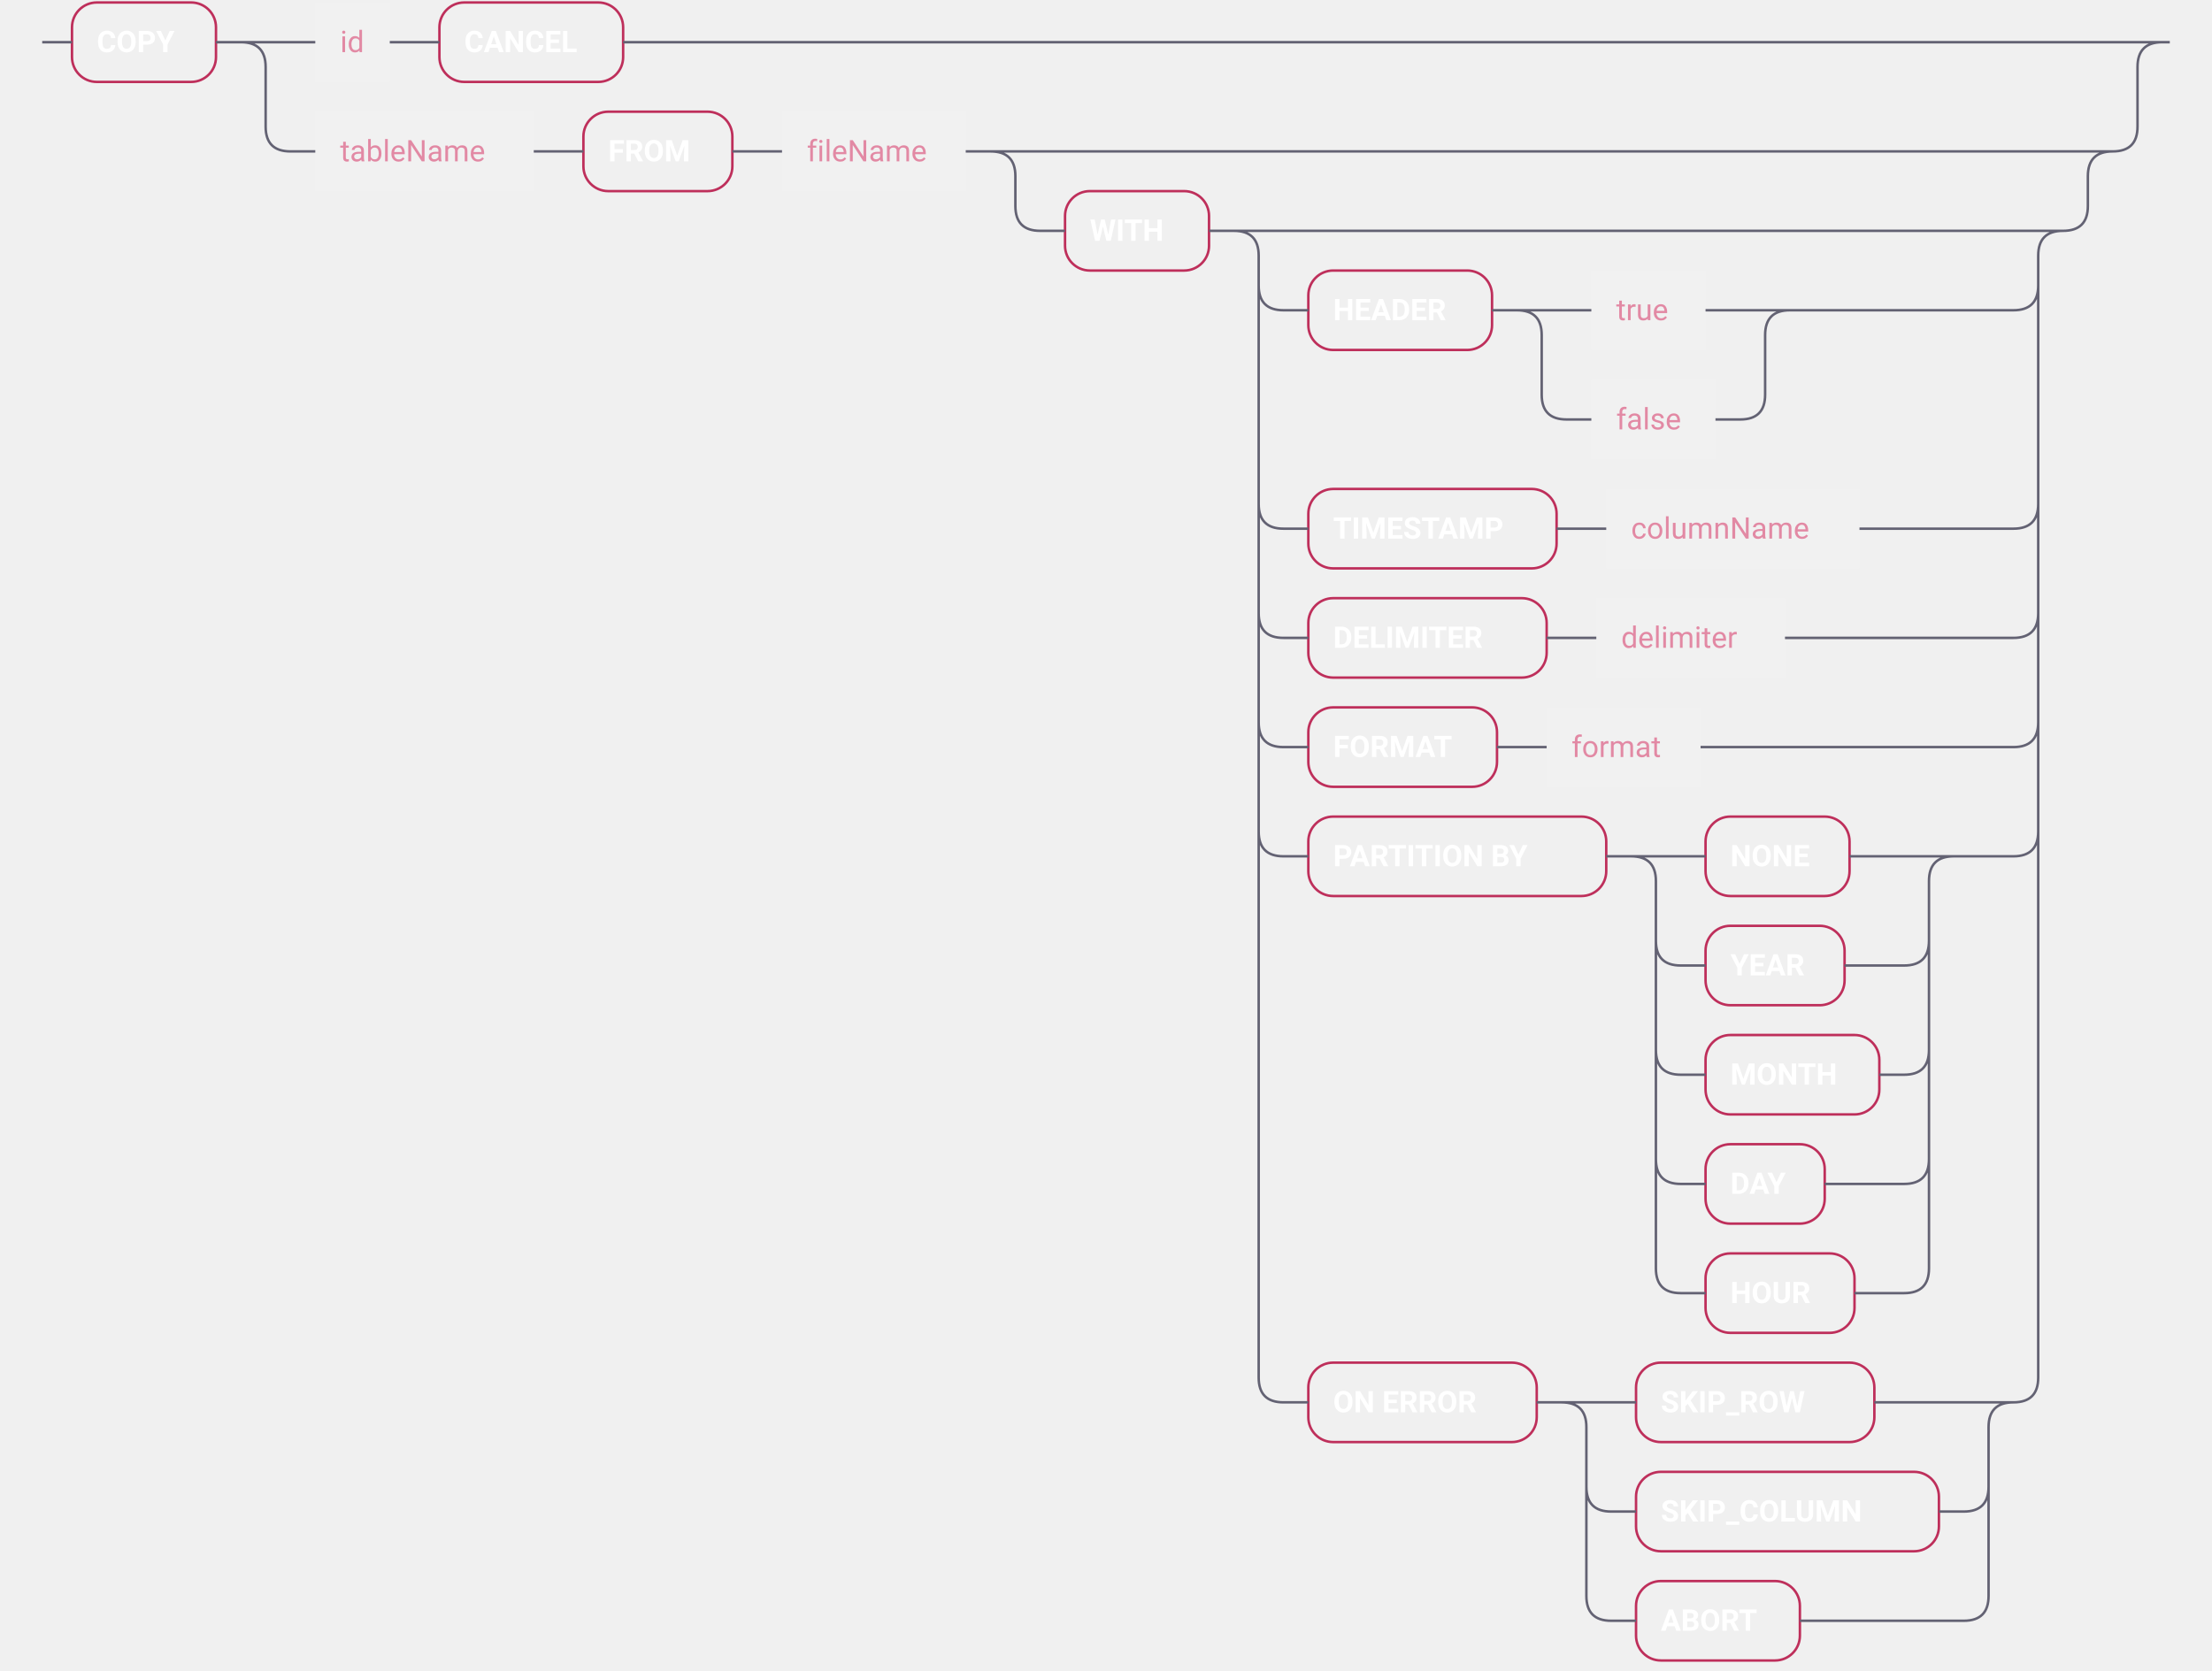
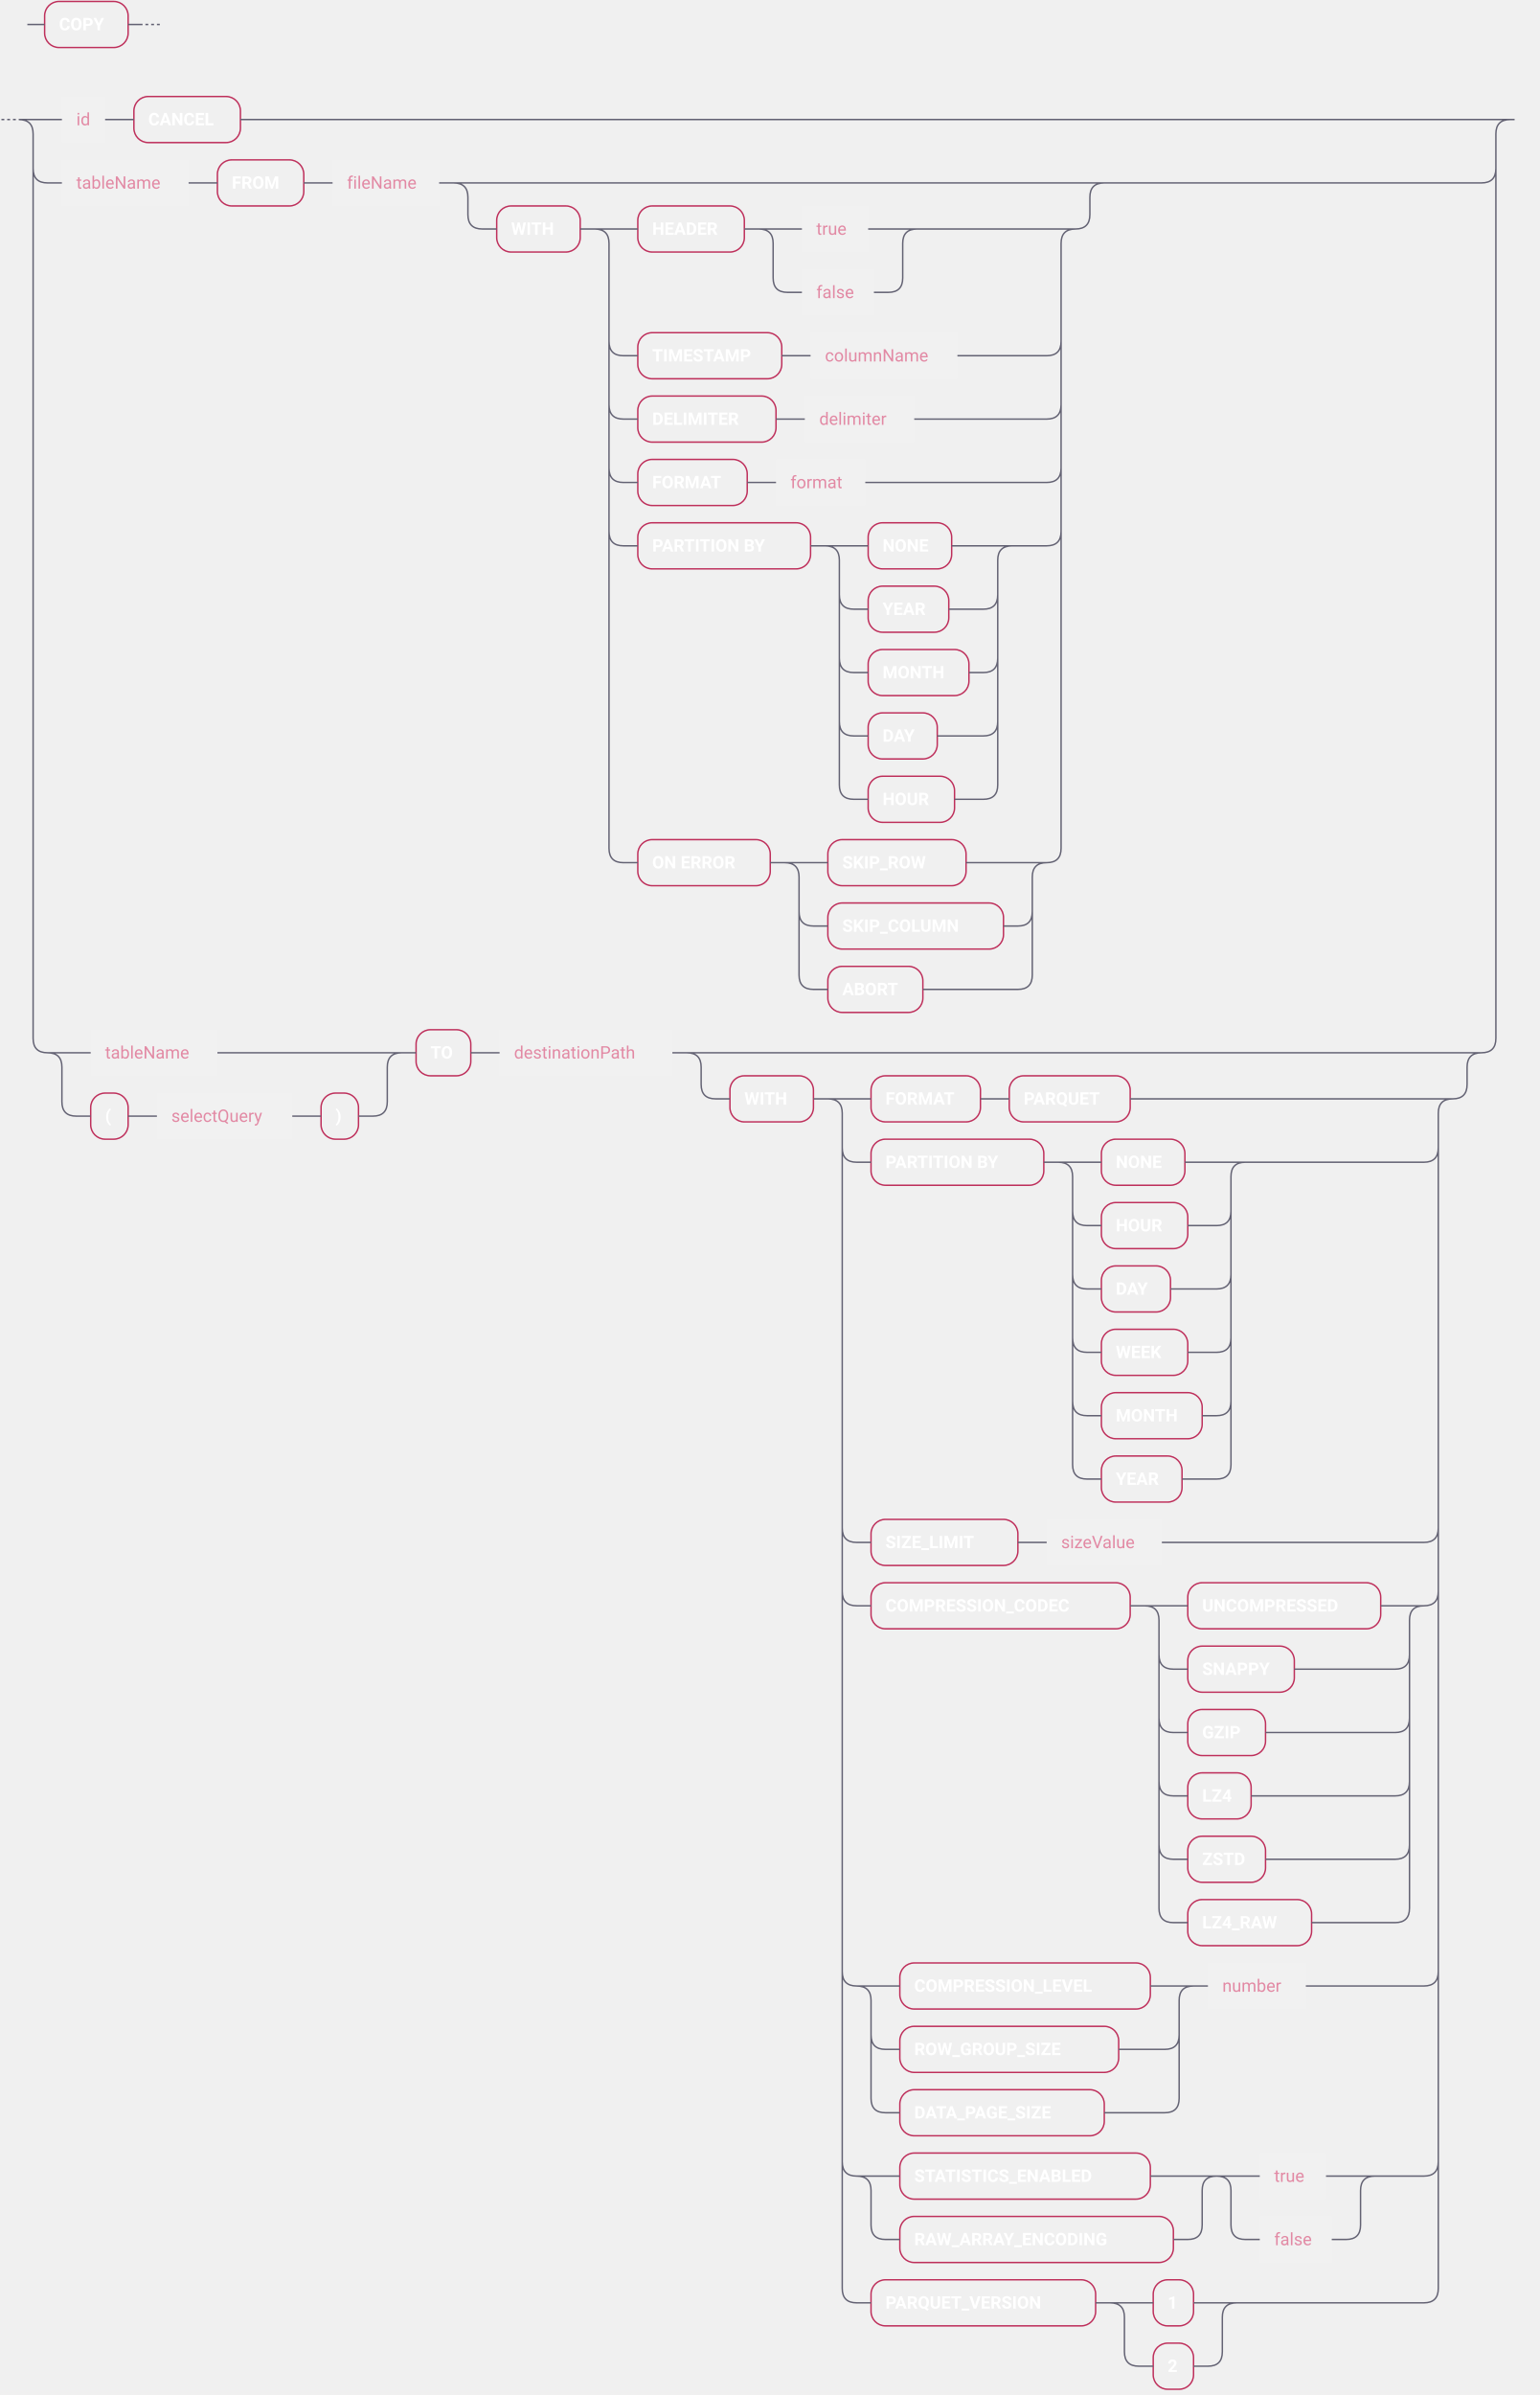
- <svg xmlns="http://www.w3.org/2000/svg" xmlns:xlink="http://www.w3.org/1999/xlink" width="891" height="673">
+ <svg xmlns="http://www.w3.org/2000/svg" xmlns:xlink="http://www.w3.org/1999/xlink" width="1069" height="1663">
  <defs>
    <style type="text/css">
            @namespace "http://www.w3.org/2000/svg";
            .line                 {fill: none; stroke: #636273;}
            .bold-line            {stroke: #636273; shape-rendering: crispEdges; stroke-width: 2; }
            .thin-line           {stroke: #636273; shape-rendering: crispEdges}
            .filled              {fill: #636273; stroke: none;}
            text.terminal        {font-family: -apple-system, BlinkMacSystemFont, "Segoe UI", Roboto, Ubuntu, Cantarell, Helvetica, sans-serif;
            font-size: 12px;
            fill: #ffffff;
            font-weight: bold;
            }
            text.nonterminal     {font-family: -apple-system, BlinkMacSystemFont, "Segoe UI", Roboto, Ubuntu, Cantarell, Helvetica, sans-serif;
            font-size: 12px;
            fill: #e289a4;
            font-weight: normal;
            }
            text.regexp          {font-family: -apple-system, BlinkMacSystemFont, "Segoe UI", Roboto, Ubuntu, Cantarell, Helvetica, sans-serif;
            font-size: 12px;
            fill: #00141F;
            font-weight: normal;
            }
            rect, circle, polygon {fill: none; stroke: none;}
            rect.terminal        {fill: none; stroke: #be2f5b;}
            rect.nonterminal     {fill: rgba(255,255,255,0.1); stroke: none;}
            rect.text            {fill: none; stroke: none;}
            polygon.regexp       {fill: #C7ECFF; stroke: #038cbc;}
        </style>
  </defs>
-   <polygon points="9 17 1 13 1 21" />
-   <polygon points="17 17 9 13 9 21" />
-   <rect x="31" y="3" width="58" height="32" rx="10" />
-   <rect x="29" y="1" width="58" height="32" class="terminal" rx="10" />
-   <text class="terminal" x="39" y="21">COPY</text>
+   <polygon points="11 17 3 13 3 21" />
+   <polygon points="19 17 11 13 11 21" />
+   <rect x="33" y="3" width="58" height="32" rx="10" />
+   <rect x="31" y="1" width="58" height="32" class="terminal" rx="10" />
+   <text class="terminal" x="41" y="21">COPY</text>
  <a xlink:href="#id" xlink:title="id">
-     <rect x="129" y="3" width="30" height="32" />
-     <rect x="127" y="1" width="30" height="32" class="nonterminal" />
-     <text class="nonterminal" x="137" y="21">id</text>
-   </a>
-   <rect x="179" y="3" width="74" height="32" rx="10" />
-   <rect x="177" y="1" width="74" height="32" class="terminal" rx="10" />
-   <text class="terminal" x="187" y="21">CANCEL</text>
+     <rect x="45" y="69" width="30" height="32" />
+     <rect x="43" y="67" width="30" height="32" class="nonterminal" />
+     <text class="nonterminal" x="53" y="87">id</text>
+   </a>
+   <rect x="95" y="69" width="74" height="32" rx="10" />
+   <rect x="93" y="67" width="74" height="32" class="terminal" rx="10" />
+   <text class="terminal" x="103" y="87">CANCEL</text>
  <a xlink:href="#tableName" xlink:title="tableName">
-     <rect x="129" y="47" width="88" height="32" />
-     <rect x="127" y="45" width="88" height="32" class="nonterminal" />
-     <text class="nonterminal" x="137" y="65">tableName</text>
-   </a>
-   <rect x="237" y="47" width="60" height="32" rx="10" />
-   <rect x="235" y="45" width="60" height="32" class="terminal" rx="10" />
-   <text class="terminal" x="245" y="65">FROM</text>
+     <rect x="45" y="113" width="88" height="32" />
+     <rect x="43" y="111" width="88" height="32" class="nonterminal" />
+     <text class="nonterminal" x="53" y="131">tableName</text>
+   </a>
+   <rect x="153" y="113" width="60" height="32" rx="10" />
+   <rect x="151" y="111" width="60" height="32" class="terminal" rx="10" />
+   <text class="terminal" x="161" y="131">FROM</text>
  <a xlink:href="#fileName" xlink:title="fileName">
-     <rect x="317" y="47" width="74" height="32" />
-     <rect x="315" y="45" width="74" height="32" class="nonterminal" />
-     <text class="nonterminal" x="325" y="65">fileName</text>
-   </a>
-   <rect x="431" y="79" width="58" height="32" rx="10" />
-   <rect x="429" y="77" width="58" height="32" class="terminal" rx="10" />
-   <text class="terminal" x="439" y="97">WITH</text>
-   <rect x="529" y="111" width="74" height="32" rx="10" />
-   <rect x="527" y="109" width="74" height="32" class="terminal" rx="10" />
-   <text class="terminal" x="537" y="129">HEADER</text>
+     <rect x="233" y="113" width="74" height="32" />
+     <rect x="231" y="111" width="74" height="32" class="nonterminal" />
+     <text class="nonterminal" x="241" y="131">fileName</text>
+   </a>
+   <rect x="347" y="145" width="58" height="32" rx="10" />
+   <rect x="345" y="143" width="58" height="32" class="terminal" rx="10" />
+   <text class="terminal" x="355" y="163">WITH</text>
+   <rect x="445" y="145" width="74" height="32" rx="10" />
+   <rect x="443" y="143" width="74" height="32" class="terminal" rx="10" />
+   <text class="terminal" x="453" y="163">HEADER</text>
  <a xlink:href="#true" xlink:title="true">
-     <rect x="643" y="111" width="46" height="32" />
-     <rect x="641" y="109" width="46" height="32" class="nonterminal" />
-     <text class="nonterminal" x="651" y="129">true</text>
+     <rect x="559" y="145" width="46" height="32" />
+     <rect x="557" y="143" width="46" height="32" class="nonterminal" />
+     <text class="nonterminal" x="567" y="163">true</text>
  </a>
  <a xlink:href="#false" xlink:title="false">
-     <rect x="643" y="155" width="50" height="32" />
-     <rect x="641" y="153" width="50" height="32" class="nonterminal" />
-     <text class="nonterminal" x="651" y="173">false</text>
-   </a>
-   <rect x="529" y="199" width="100" height="32" rx="10" />
-   <rect x="527" y="197" width="100" height="32" class="terminal" rx="10" />
-   <text class="terminal" x="537" y="217">TIMESTAMP</text>
+     <rect x="559" y="189" width="50" height="32" />
+     <rect x="557" y="187" width="50" height="32" class="nonterminal" />
+     <text class="nonterminal" x="567" y="207">false</text>
+   </a>
+   <rect x="445" y="233" width="100" height="32" rx="10" />
+   <rect x="443" y="231" width="100" height="32" class="terminal" rx="10" />
+   <text class="terminal" x="453" y="251">TIMESTAMP</text>
  <a xlink:href="#columnName" xlink:title="columnName">
-     <rect x="649" y="199" width="102" height="32" />
-     <rect x="647" y="197" width="102" height="32" class="nonterminal" />
-     <text class="nonterminal" x="657" y="217">columnName</text>
-   </a>
-   <rect x="529" y="243" width="96" height="32" rx="10" />
-   <rect x="527" y="241" width="96" height="32" class="terminal" rx="10" />
-   <text class="terminal" x="537" y="261">DELIMITER</text>
+     <rect x="565" y="233" width="102" height="32" />
+     <rect x="563" y="231" width="102" height="32" class="nonterminal" />
+     <text class="nonterminal" x="573" y="251">columnName</text>
+   </a>
+   <rect x="445" y="277" width="96" height="32" rx="10" />
+   <rect x="443" y="275" width="96" height="32" class="terminal" rx="10" />
+   <text class="terminal" x="453" y="295">DELIMITER</text>
  <a xlink:href="#delimiter" xlink:title="delimiter">
-     <rect x="645" y="243" width="76" height="32" />
-     <rect x="643" y="241" width="76" height="32" class="nonterminal" />
-     <text class="nonterminal" x="653" y="261">delimiter</text>
-   </a>
-   <rect x="529" y="287" width="76" height="32" rx="10" />
-   <rect x="527" y="285" width="76" height="32" class="terminal" rx="10" />
-   <text class="terminal" x="537" y="305">FORMAT</text>
+     <rect x="561" y="277" width="76" height="32" />
+     <rect x="559" y="275" width="76" height="32" class="nonterminal" />
+     <text class="nonterminal" x="569" y="295">delimiter</text>
+   </a>
+   <rect x="445" y="321" width="76" height="32" rx="10" />
+   <rect x="443" y="319" width="76" height="32" class="terminal" rx="10" />
+   <text class="terminal" x="453" y="339">FORMAT</text>
  <a xlink:href="#format" xlink:title="format">
-     <rect x="625" y="287" width="62" height="32" />
-     <rect x="623" y="285" width="62" height="32" class="nonterminal" />
-     <text class="nonterminal" x="633" y="305">format</text>
-   </a>
-   <rect x="529" y="331" width="120" height="32" rx="10" />
-   <rect x="527" y="329" width="120" height="32" class="terminal" rx="10" />
-   <text class="terminal" x="537" y="349">PARTITION BY</text>
-   <rect x="689" y="331" width="58" height="32" rx="10" />
-   <rect x="687" y="329" width="58" height="32" class="terminal" rx="10" />
-   <text class="terminal" x="697" y="349">NONE</text>
-   <rect x="689" y="375" width="56" height="32" rx="10" />
-   <rect x="687" y="373" width="56" height="32" class="terminal" rx="10" />
-   <text class="terminal" x="697" y="393">YEAR</text>
-   <rect x="689" y="419" width="70" height="32" rx="10" />
-   <rect x="687" y="417" width="70" height="32" class="terminal" rx="10" />
-   <text class="terminal" x="697" y="437">MONTH</text>
-   <rect x="689" y="463" width="48" height="32" rx="10" />
-   <rect x="687" y="461" width="48" height="32" class="terminal" rx="10" />
-   <text class="terminal" x="697" y="481">DAY</text>
-   <rect x="689" y="507" width="60" height="32" rx="10" />
-   <rect x="687" y="505" width="60" height="32" class="terminal" rx="10" />
-   <text class="terminal" x="697" y="525">HOUR</text>
-   <rect x="529" y="551" width="92" height="32" rx="10" />
-   <rect x="527" y="549" width="92" height="32" class="terminal" rx="10" />
-   <text class="terminal" x="537" y="569">ON ERROR</text>
-   <rect x="661" y="551" width="96" height="32" rx="10" />
-   <rect x="659" y="549" width="96" height="32" class="terminal" rx="10" />
-   <text class="terminal" x="669" y="569">SKIP_ROW</text>
-   <rect x="661" y="595" width="122" height="32" rx="10" />
-   <rect x="659" y="593" width="122" height="32" class="terminal" rx="10" />
-   <text class="terminal" x="669" y="613">SKIP_COLUMN</text>
-   <rect x="661" y="639" width="66" height="32" rx="10" />
-   <rect x="659" y="637" width="66" height="32" class="terminal" rx="10" />
-   <text class="terminal" x="669" y="657">ABORT</text>
-   <path class="line" d="m17 17 h2 m0 0 h10 m58 0 h10 m20 0 h10 m30 0 h10 m0 0 h10 m74 0 h10 m0 0 h590 m-754 0 h20 m734 0 h20 m-774 0 q10 0 10 10 m754 0 q0 -10 10 -10 m-764 10 v24 m754 0 v-24 m-754 24 q0 10 10 10 m734 0 q10 0 10 -10 m-744 10 h10 m88 0 h10 m0 0 h10 m60 0 h10 m0 0 h10 m74 0 h10 m20 0 h10 m0 0 h402 m-432 0 h20 m412 0 h20 m-452 0 q10 0 10 10 m432 0 q0 -10 10 -10 m-442 10 v12 m432 0 v-12 m-432 12 q0 10 10 10 m412 0 q10 0 10 -10 m-422 10 h10 m58 0 h10 m20 0 h10 m0 0 h284 m-314 0 h20 m294 0 h20 m-334 0 q10 0 10 10 m314 0 q0 -10 10 -10 m-324 10 v12 m314 0 v-12 m-314 12 q0 10 10 10 m294 0 q10 0 10 -10 m-304 10 h10 m74 0 h10 m20 0 h10 m46 0 h10 m0 0 h4 m-90 0 h20 m70 0 h20 m-110 0 q10 0 10 10 m90 0 q0 -10 10 -10 m-100 10 v24 m90 0 v-24 m-90 24 q0 10 10 10 m70 0 q10 0 10 -10 m-80 10 h10 m50 0 h10 m20 -44 h90 m-304 -10 v20 m314 0 v-20 m-314 20 v68 m314 0 v-68 m-314 68 q0 10 10 10 m294 0 q10 0 10 -10 m-304 10 h10 m100 0 h10 m0 0 h10 m102 0 h10 m0 0 h52 m-304 -10 v20 m314 0 v-20 m-314 20 v24 m314 0 v-24 m-314 24 q0 10 10 10 m294 0 q10 0 10 -10 m-304 10 h10 m96 0 h10 m0 0 h10 m76 0 h10 m0 0 h82 m-304 -10 v20 m314 0 v-20 m-314 20 v24 m314 0 v-24 m-314 24 q0 10 10 10 m294 0 q10 0 10 -10 m-304 10 h10 m76 0 h10 m0 0 h10 m62 0 h10 m0 0 h116 m-304 -10 v20 m314 0 v-20 m-314 20 v24 m314 0 v-24 m-314 24 q0 10 10 10 m294 0 q10 0 10 -10 m-304 10 h10 m120 0 h10 m20 0 h10 m58 0 h10 m0 0 h12 m-110 0 h20 m90 0 h20 m-130 0 q10 0 10 10 m110 0 q0 -10 10 -10 m-120 10 v24 m110 0 v-24 m-110 24 q0 10 10 10 m90 0 q10 0 10 -10 m-100 10 h10 m56 0 h10 m0 0 h14 m-100 -10 v20 m110 0 v-20 m-110 20 v24 m110 0 v-24 m-110 24 q0 10 10 10 m90 0 q10 0 10 -10 m-100 10 h10 m70 0 h10 m-100 -10 v20 m110 0 v-20 m-110 20 v24 m110 0 v-24 m-110 24 q0 10 10 10 m90 0 q10 0 10 -10 m-100 10 h10 m48 0 h10 m0 0 h22 m-100 -10 v20 m110 0 v-20 m-110 20 v24 m110 0 v-24 m-110 24 q0 10 10 10 m90 0 q10 0 10 -10 m-100 10 h10 m60 0 h10 m0 0 h10 m20 -176 h24 m-304 -10 v20 m314 0 v-20 m-314 20 v200 m314 0 v-200 m-314 200 q0 10 10 10 m294 0 q10 0 10 -10 m-304 10 h10 m92 0 h10 m20 0 h10 m96 0 h10 m0 0 h26 m-162 0 h20 m142 0 h20 m-182 0 q10 0 10 10 m162 0 q0 -10 10 -10 m-172 10 v24 m162 0 v-24 m-162 24 q0 10 10 10 m142 0 q10 0 10 -10 m-152 10 h10 m122 0 h10 m-152 -10 v20 m162 0 v-20 m-162 20 v24 m162 0 v-24 m-162 24 q0 10 10 10 m142 0 q10 0 10 -10 m-152 10 h10 m66 0 h10 m0 0 h56 m83 -636 h-3" />
-   <polygon points="881 17 889 13 889 21" />
-   <polygon points="881 17 873 13 873 21" />
+     <rect x="541" y="321" width="62" height="32" />
+     <rect x="539" y="319" width="62" height="32" class="nonterminal" />
+     <text class="nonterminal" x="549" y="339">format</text>
+   </a>
+   <rect x="445" y="365" width="120" height="32" rx="10" />
+   <rect x="443" y="363" width="120" height="32" class="terminal" rx="10" />
+   <text class="terminal" x="453" y="383">PARTITION BY</text>
+   <rect x="605" y="365" width="58" height="32" rx="10" />
+   <rect x="603" y="363" width="58" height="32" class="terminal" rx="10" />
+   <text class="terminal" x="613" y="383">NONE</text>
+   <rect x="605" y="409" width="56" height="32" rx="10" />
+   <rect x="603" y="407" width="56" height="32" class="terminal" rx="10" />
+   <text class="terminal" x="613" y="427">YEAR</text>
+   <rect x="605" y="453" width="70" height="32" rx="10" />
+   <rect x="603" y="451" width="70" height="32" class="terminal" rx="10" />
+   <text class="terminal" x="613" y="471">MONTH</text>
+   <rect x="605" y="497" width="48" height="32" rx="10" />
+   <rect x="603" y="495" width="48" height="32" class="terminal" rx="10" />
+   <text class="terminal" x="613" y="515">DAY</text>
+   <rect x="605" y="541" width="60" height="32" rx="10" />
+   <rect x="603" y="539" width="60" height="32" class="terminal" rx="10" />
+   <text class="terminal" x="613" y="559">HOUR</text>
+   <rect x="445" y="585" width="92" height="32" rx="10" />
+   <rect x="443" y="583" width="92" height="32" class="terminal" rx="10" />
+   <text class="terminal" x="453" y="603">ON ERROR</text>
+   <rect x="577" y="585" width="96" height="32" rx="10" />
+   <rect x="575" y="583" width="96" height="32" class="terminal" rx="10" />
+   <text class="terminal" x="585" y="603">SKIP_ROW</text>
+   <rect x="577" y="629" width="122" height="32" rx="10" />
+   <rect x="575" y="627" width="122" height="32" class="terminal" rx="10" />
+   <text class="terminal" x="585" y="647">SKIP_COLUMN</text>
+   <rect x="577" y="673" width="66" height="32" rx="10" />
+   <rect x="575" y="671" width="66" height="32" class="terminal" rx="10" />
+   <text class="terminal" x="585" y="691">ABORT</text>
+   <a xlink:href="#tableName" xlink:title="tableName">
+     <rect x="65" y="717" width="88" height="32" />
+     <rect x="63" y="715" width="88" height="32" class="nonterminal" />
+     <text class="nonterminal" x="73" y="735">tableName</text>
+   </a>
+   <rect x="65" y="761" width="26" height="32" rx="10" />
+   <rect x="63" y="759" width="26" height="32" class="terminal" rx="10" />
+   <text class="terminal" x="73" y="779">(</text>
+   <a xlink:href="#selectQuery" xlink:title="selectQuery">
+     <rect x="111" y="761" width="94" height="32" />
+     <rect x="109" y="759" width="94" height="32" class="nonterminal" />
+     <text class="nonterminal" x="119" y="779">selectQuery</text>
+   </a>
+   <rect x="225" y="761" width="26" height="32" rx="10" />
+   <rect x="223" y="759" width="26" height="32" class="terminal" rx="10" />
+   <text class="terminal" x="233" y="779">)</text>
+   <rect x="291" y="717" width="38" height="32" rx="10" />
+   <rect x="289" y="715" width="38" height="32" class="terminal" rx="10" />
+   <text class="terminal" x="299" y="735">TO</text>
+   <a xlink:href="#destinationPath" xlink:title="destinationPath">
+     <rect x="349" y="717" width="120" height="32" />
+     <rect x="347" y="715" width="120" height="32" class="nonterminal" />
+     <text class="nonterminal" x="357" y="735">destinationPath</text>
+   </a>
+   <rect x="509" y="749" width="58" height="32" rx="10" />
+   <rect x="507" y="747" width="58" height="32" class="terminal" rx="10" />
+   <text class="terminal" x="517" y="767">WITH</text>
+   <rect x="607" y="749" width="76" height="32" rx="10" />
+   <rect x="605" y="747" width="76" height="32" class="terminal" rx="10" />
+   <text class="terminal" x="615" y="767">FORMAT</text>
+   <rect x="703" y="749" width="84" height="32" rx="10" />
+   <rect x="701" y="747" width="84" height="32" class="terminal" rx="10" />
+   <text class="terminal" x="711" y="767">PARQUET</text>
+   <rect x="607" y="793" width="120" height="32" rx="10" />
+   <rect x="605" y="791" width="120" height="32" class="terminal" rx="10" />
+   <text class="terminal" x="615" y="811">PARTITION BY</text>
+   <rect x="767" y="793" width="58" height="32" rx="10" />
+   <rect x="765" y="791" width="58" height="32" class="terminal" rx="10" />
+   <text class="terminal" x="775" y="811">NONE</text>
+   <rect x="767" y="837" width="60" height="32" rx="10" />
+   <rect x="765" y="835" width="60" height="32" class="terminal" rx="10" />
+   <text class="terminal" x="775" y="855">HOUR</text>
+   <rect x="767" y="881" width="48" height="32" rx="10" />
+   <rect x="765" y="879" width="48" height="32" class="terminal" rx="10" />
+   <text class="terminal" x="775" y="899">DAY</text>
+   <rect x="767" y="925" width="60" height="32" rx="10" />
+   <rect x="765" y="923" width="60" height="32" class="terminal" rx="10" />
+   <text class="terminal" x="775" y="943">WEEK</text>
+   <rect x="767" y="969" width="70" height="32" rx="10" />
+   <rect x="765" y="967" width="70" height="32" class="terminal" rx="10" />
+   <text class="terminal" x="775" y="987">MONTH</text>
+   <rect x="767" y="1013" width="56" height="32" rx="10" />
+   <rect x="765" y="1011" width="56" height="32" class="terminal" rx="10" />
+   <text class="terminal" x="775" y="1031">YEAR</text>
+   <rect x="607" y="1057" width="102" height="32" rx="10" />
+   <rect x="605" y="1055" width="102" height="32" class="terminal" rx="10" />
+   <text class="terminal" x="615" y="1075">SIZE_LIMIT</text>
+   <a xlink:href="#sizeValue" xlink:title="sizeValue">
+     <rect x="729" y="1057" width="80" height="32" />
+     <rect x="727" y="1055" width="80" height="32" class="nonterminal" />
+     <text class="nonterminal" x="737" y="1075">sizeValue</text>
+   </a>
+   <rect x="607" y="1101" width="180" height="32" rx="10" />
+   <rect x="605" y="1099" width="180" height="32" class="terminal" rx="10" />
+   <text class="terminal" x="615" y="1119">COMPRESSION_CODEC</text>
+   <rect x="827" y="1101" width="134" height="32" rx="10" />
+   <rect x="825" y="1099" width="134" height="32" class="terminal" rx="10" />
+   <text class="terminal" x="835" y="1119">UNCOMPRESSED</text>
+   <rect x="827" y="1145" width="74" height="32" rx="10" />
+   <rect x="825" y="1143" width="74" height="32" class="terminal" rx="10" />
+   <text class="terminal" x="835" y="1163">SNAPPY</text>
+   <rect x="827" y="1189" width="54" height="32" rx="10" />
+   <rect x="825" y="1187" width="54" height="32" class="terminal" rx="10" />
+   <text class="terminal" x="835" y="1207">GZIP</text>
+   <rect x="827" y="1233" width="44" height="32" rx="10" />
+   <rect x="825" y="1231" width="44" height="32" class="terminal" rx="10" />
+   <text class="terminal" x="835" y="1251">LZ4</text>
+   <rect x="827" y="1277" width="54" height="32" rx="10" />
+   <rect x="825" y="1275" width="54" height="32" class="terminal" rx="10" />
+   <text class="terminal" x="835" y="1295">ZSTD</text>
+   <rect x="827" y="1321" width="86" height="32" rx="10" />
+   <rect x="825" y="1319" width="86" height="32" class="terminal" rx="10" />
+   <text class="terminal" x="835" y="1339">LZ4_RAW</text>
+   <rect x="627" y="1365" width="174" height="32" rx="10" />
+   <rect x="625" y="1363" width="174" height="32" class="terminal" rx="10" />
+   <text class="terminal" x="635" y="1383">COMPRESSION_LEVEL</text>
+   <rect x="627" y="1409" width="152" height="32" rx="10" />
+   <rect x="625" y="1407" width="152" height="32" class="terminal" rx="10" />
+   <text class="terminal" x="635" y="1427">ROW_GROUP_SIZE</text>
+   <rect x="627" y="1453" width="142" height="32" rx="10" />
+   <rect x="625" y="1451" width="142" height="32" class="terminal" rx="10" />
+   <text class="terminal" x="635" y="1471">DATA_PAGE_SIZE</text>
+   <a xlink:href="#number" xlink:title="number">
+     <rect x="841" y="1365" width="68" height="32" />
+     <rect x="839" y="1363" width="68" height="32" class="nonterminal" />
+     <text class="nonterminal" x="849" y="1383">number</text>
+   </a>
+   <rect x="627" y="1497" width="174" height="32" rx="10" />
+   <rect x="625" y="1495" width="174" height="32" class="terminal" rx="10" />
+   <text class="terminal" x="635" y="1515">STATISTICS_ENABLED</text>
+   <rect x="627" y="1541" width="190" height="32" rx="10" />
+   <rect x="625" y="1539" width="190" height="32" class="terminal" rx="10" />
+   <text class="terminal" x="635" y="1559">RAW_ARRAY_ENCODING</text>
+   <a xlink:href="#true" xlink:title="true">
+     <rect x="877" y="1497" width="46" height="32" />
+     <rect x="875" y="1495" width="46" height="32" class="nonterminal" />
+     <text class="nonterminal" x="885" y="1515">true</text>
+   </a>
+   <a xlink:href="#false" xlink:title="false">
+     <rect x="877" y="1541" width="50" height="32" />
+     <rect x="875" y="1539" width="50" height="32" class="nonterminal" />
+     <text class="nonterminal" x="885" y="1559">false</text>
+   </a>
+   <rect x="607" y="1585" width="156" height="32" rx="10" />
+   <rect x="605" y="1583" width="156" height="32" class="terminal" rx="10" />
+   <text class="terminal" x="615" y="1603">PARQUET_VERSION</text>
+   <rect x="803" y="1585" width="28" height="32" rx="10" />
+   <rect x="801" y="1583" width="28" height="32" class="terminal" rx="10" />
+   <text class="terminal" x="811" y="1603">1</text>
+   <rect x="803" y="1629" width="28" height="32" rx="10" />
+   <rect x="801" y="1627" width="28" height="32" class="terminal" rx="10" />
+   <text class="terminal" x="811" y="1647">2</text>
+   <path class="line" d="m19 17 h2 m0 0 h10 m58 0 h10 m2 0 l2 0 m2 0 l2 0 m2 0 l2 0 m-110 66 l2 0 m2 0 l2 0 m2 0 l2 0 m22 0 h10 m30 0 h10 m0 0 h10 m74 0 h10 m0 0 h852 m-1016 0 h20 m996 0 h20 m-1036 0 q10 0 10 10 m1016 0 q0 -10 10 -10 m-1026 10 v24 m1016 0 v-24 m-1016 24 q0 10 10 10 m996 0 q10 0 10 -10 m-1006 10 h10 m88 0 h10 m0 0 h10 m60 0 h10 m0 0 h10 m74 0 h10 m20 0 h10 m0 0 h402 m-432 0 h20 m412 0 h20 m-452 0 q10 0 10 10 m432 0 q0 -10 10 -10 m-442 10 v12 m432 0 v-12 m-432 12 q0 10 10 10 m412 0 q10 0 10 -10 m-422 10 h10 m58 0 h10 m20 0 h10 m74 0 h10 m20 0 h10 m46 0 h10 m0 0 h4 m-90 0 h20 m70 0 h20 m-110 0 q10 0 10 10 m90 0 q0 -10 10 -10 m-100 10 v24 m90 0 v-24 m-90 24 q0 10 10 10 m70 0 q10 0 10 -10 m-80 10 h10 m50 0 h10 m20 -44 h90 m-314 0 h20 m294 0 h20 m-334 0 q10 0 10 10 m314 0 q0 -10 10 -10 m-324 10 v68 m314 0 v-68 m-314 68 q0 10 10 10 m294 0 q10 0 10 -10 m-304 10 h10 m100 0 h10 m0 0 h10 m102 0 h10 m0 0 h52 m-304 -10 v20 m314 0 v-20 m-314 20 v24 m314 0 v-24 m-314 24 q0 10 10 10 m294 0 q10 0 10 -10 m-304 10 h10 m96 0 h10 m0 0 h10 m76 0 h10 m0 0 h82 m-304 -10 v20 m314 0 v-20 m-314 20 v24 m314 0 v-24 m-314 24 q0 10 10 10 m294 0 q10 0 10 -10 m-304 10 h10 m76 0 h10 m0 0 h10 m62 0 h10 m0 0 h116 m-304 -10 v20 m314 0 v-20 m-314 20 v24 m314 0 v-24 m-314 24 q0 10 10 10 m294 0 q10 0 10 -10 m-304 10 h10 m120 0 h10 m20 0 h10 m58 0 h10 m0 0 h12 m-110 0 h20 m90 0 h20 m-130 0 q10 0 10 10 m110 0 q0 -10 10 -10 m-120 10 v24 m110 0 v-24 m-110 24 q0 10 10 10 m90 0 q10 0 10 -10 m-100 10 h10 m56 0 h10 m0 0 h14 m-100 -10 v20 m110 0 v-20 m-110 20 v24 m110 0 v-24 m-110 24 q0 10 10 10 m90 0 q10 0 10 -10 m-100 10 h10 m70 0 h10 m-100 -10 v20 m110 0 v-20 m-110 20 v24 m110 0 v-24 m-110 24 q0 10 10 10 m90 0 q10 0 10 -10 m-100 10 h10 m48 0 h10 m0 0 h22 m-100 -10 v20 m110 0 v-20 m-110 20 v24 m110 0 v-24 m-110 24 q0 10 10 10 m90 0 q10 0 10 -10 m-100 10 h10 m60 0 h10 m0 0 h10 m20 -176 h24 m-304 -10 v20 m314 0 v-20 m-314 20 v200 m314 0 v-200 m-314 200 q0 10 10 10 m294 0 q10 0 10 -10 m-304 10 h10 m92 0 h10 m20 0 h10 m96 0 h10 m0 0 h26 m-162 0 h20 m142 0 h20 m-182 0 q10 0 10 10 m162 0 q0 -10 10 -10 m-172 10 v24 m162 0 v-24 m-162 24 q0 10 10 10 m142 0 q10 0 10 -10 m-152 10 h10 m122 0 h10 m-152 -10 v20 m162 0 v-20 m-162 20 v24 m162 0 v-24 m-162 24 q0 10 10 10 m142 0 q10 0 10 -10 m-152 10 h10 m66 0 h10 m0 0 h56 m60 -560 h262 m-1006 -10 v20 m1016 0 v-20 m-1016 20 v584 m1016 0 v-584 m-1016 584 q0 10 10 10 m996 0 q10 0 10 -10 m-986 10 h10 m88 0 h10 m0 0 h98 m-226 0 h20 m206 0 h20 m-246 0 q10 0 10 10 m226 0 q0 -10 10 -10 m-236 10 v24 m226 0 v-24 m-226 24 q0 10 10 10 m206 0 q10 0 10 -10 m-216 10 h10 m26 0 h10 m0 0 h10 m94 0 h10 m0 0 h10 m26 0 h10 m20 -44 h10 m38 0 h10 m0 0 h10 m120 0 h10 m20 0 h10 m0 0 h502 m-532 0 h20 m512 0 h20 m-552 0 q10 0 10 10 m532 0 q0 -10 10 -10 m-542 10 v12 m532 0 v-12 m-532 12 q0 10 10 10 m512 0 q10 0 10 -10 m-522 10 h10 m58 0 h10 m20 0 h10 m76 0 h10 m0 0 h10 m84 0 h10 m0 0 h194 m-414 0 h20 m394 0 h20 m-434 0 q10 0 10 10 m414 0 q0 -10 10 -10 m-424 10 v24 m414 0 v-24 m-414 24 q0 10 10 10 m394 0 q10 0 10 -10 m-404 10 h10 m120 0 h10 m20 0 h10 m58 0 h10 m0 0 h12 m-110 0 h20 m90 0 h20 m-130 0 q10 0 10 10 m110 0 q0 -10 10 -10 m-120 10 v24 m110 0 v-24 m-110 24 q0 10 10 10 m90 0 q10 0 10 -10 m-100 10 h10 m60 0 h10 m0 0 h10 m-100 -10 v20 m110 0 v-20 m-110 20 v24 m110 0 v-24 m-110 24 q0 10 10 10 m90 0 q10 0 10 -10 m-100 10 h10 m48 0 h10 m0 0 h22 m-100 -10 v20 m110 0 v-20 m-110 20 v24 m110 0 v-24 m-110 24 q0 10 10 10 m90 0 q10 0 10 -10 m-100 10 h10 m60 0 h10 m0 0 h10 m-100 -10 v20 m110 0 v-20 m-110 20 v24 m110 0 v-24 m-110 24 q0 10 10 10 m90 0 q10 0 10 -10 m-100 10 h10 m70 0 h10 m-100 -10 v20 m110 0 v-20 m-110 20 v24 m110 0 v-24 m-110 24 q0 10 10 10 m90 0 q10 0 10 -10 m-100 10 h10 m56 0 h10 m0 0 h14 m20 -220 h124 m-404 -10 v20 m414 0 v-20 m-414 20 v244 m414 0 v-244 m-414 244 q0 10 10 10 m394 0 q10 0 10 -10 m-404 10 h10 m102 0 h10 m0 0 h10 m80 0 h10 m0 0 h172 m-404 -10 v20 m414 0 v-20 m-414 20 v24 m414 0 v-24 m-414 24 q0 10 10 10 m394 0 q10 0 10 -10 m-404 10 h10 m180 0 h10 m20 0 h10 m134 0 h10 m-174 0 h20 m154 0 h20 m-194 0 q10 0 10 10 m174 0 q0 -10 10 -10 m-184 10 v24 m174 0 v-24 m-174 24 q0 10 10 10 m154 0 q10 0 10 -10 m-164 10 h10 m74 0 h10 m0 0 h60 m-164 -10 v20 m174 0 v-20 m-174 20 v24 m174 0 v-24 m-174 24 q0 10 10 10 m154 0 q10 0 10 -10 m-164 10 h10 m54 0 h10 m0 0 h80 m-164 -10 v20 m174 0 v-20 m-174 20 v24 m174 0 v-24 m-174 24 q0 10 10 10 m154 0 q10 0 10 -10 m-164 10 h10 m44 0 h10 m0 0 h90 m-164 -10 v20 m174 0 v-20 m-174 20 v24 m174 0 v-24 m-174 24 q0 10 10 10 m154 0 q10 0 10 -10 m-164 10 h10 m54 0 h10 m0 0 h80 m-164 -10 v20 m174 0 v-20 m-174 20 v24 m174 0 v-24 m-174 24 q0 10 10 10 m154 0 q10 0 10 -10 m-164 10 h10 m86 0 h10 m0 0 h48 m-384 -230 v20 m414 0 v-20 m-414 20 v244 m414 0 v-244 m-414 244 q0 10 10 10 m394 0 q10 0 10 -10 m-384 10 h10 m174 0 h10 m-214 0 h20 m194 0 h20 m-234 0 q10 0 10 10 m214 0 q0 -10 10 -10 m-224 10 v24 m214 0 v-24 m-214 24 q0 10 10 10 m194 0 q10 0 10 -10 m-204 10 h10 m152 0 h10 m0 0 h22 m-204 -10 v20 m214 0 v-20 m-214 20 v24 m214 0 v-24 m-214 24 q0 10 10 10 m194 0 q10 0 10 -10 m-204 10 h10 m142 0 h10 m0 0 h32 m20 -88 h10 m68 0 h10 m0 0 h72 m-404 -10 v20 m414 0 v-20 m-414 20 v112 m414 0 v-112 m-414 112 q0 10 10 10 m394 0 q10 0 10 -10 m-384 10 h10 m174 0 h10 m0 0 h16 m-230 0 h20 m210 0 h20 m-250 0 q10 0 10 10 m230 0 q0 -10 10 -10 m-240 10 v24 m230 0 v-24 m-230 24 q0 10 10 10 m210 0 q10 0 10 -10 m-220 10 h10 m190 0 h10 m40 -44 h10 m46 0 h10 m0 0 h4 m-90 0 h20 m70 0 h20 m-110 0 q10 0 10 10 m90 0 q0 -10 10 -10 m-100 10 v24 m90 0 v-24 m-90 24 q0 10 10 10 m70 0 q10 0 10 -10 m-80 10 h10 m50 0 h10 m20 -44 h34 m-404 -10 v20 m414 0 v-20 m-414 20 v68 m414 0 v-68 m-414 68 q0 10 10 10 m394 0 q10 0 10 -10 m-404 10 h10 m156 0 h10 m20 0 h10 m28 0 h10 m-68 0 h20 m48 0 h20 m-88 0 q10 0 10 10 m68 0 q0 -10 10 -10 m-78 10 v24 m68 0 v-24 m-68 24 q0 10 10 10 m48 0 q10 0 10 -10 m-58 10 h10 m28 0 h10 m20 -44 h130 m63 -1516 h-3" />
+   <polygon points="1059 83 1067 79 1067 87" />
+   <polygon points="1059 83 1051 79 1051 87" />
</svg>
